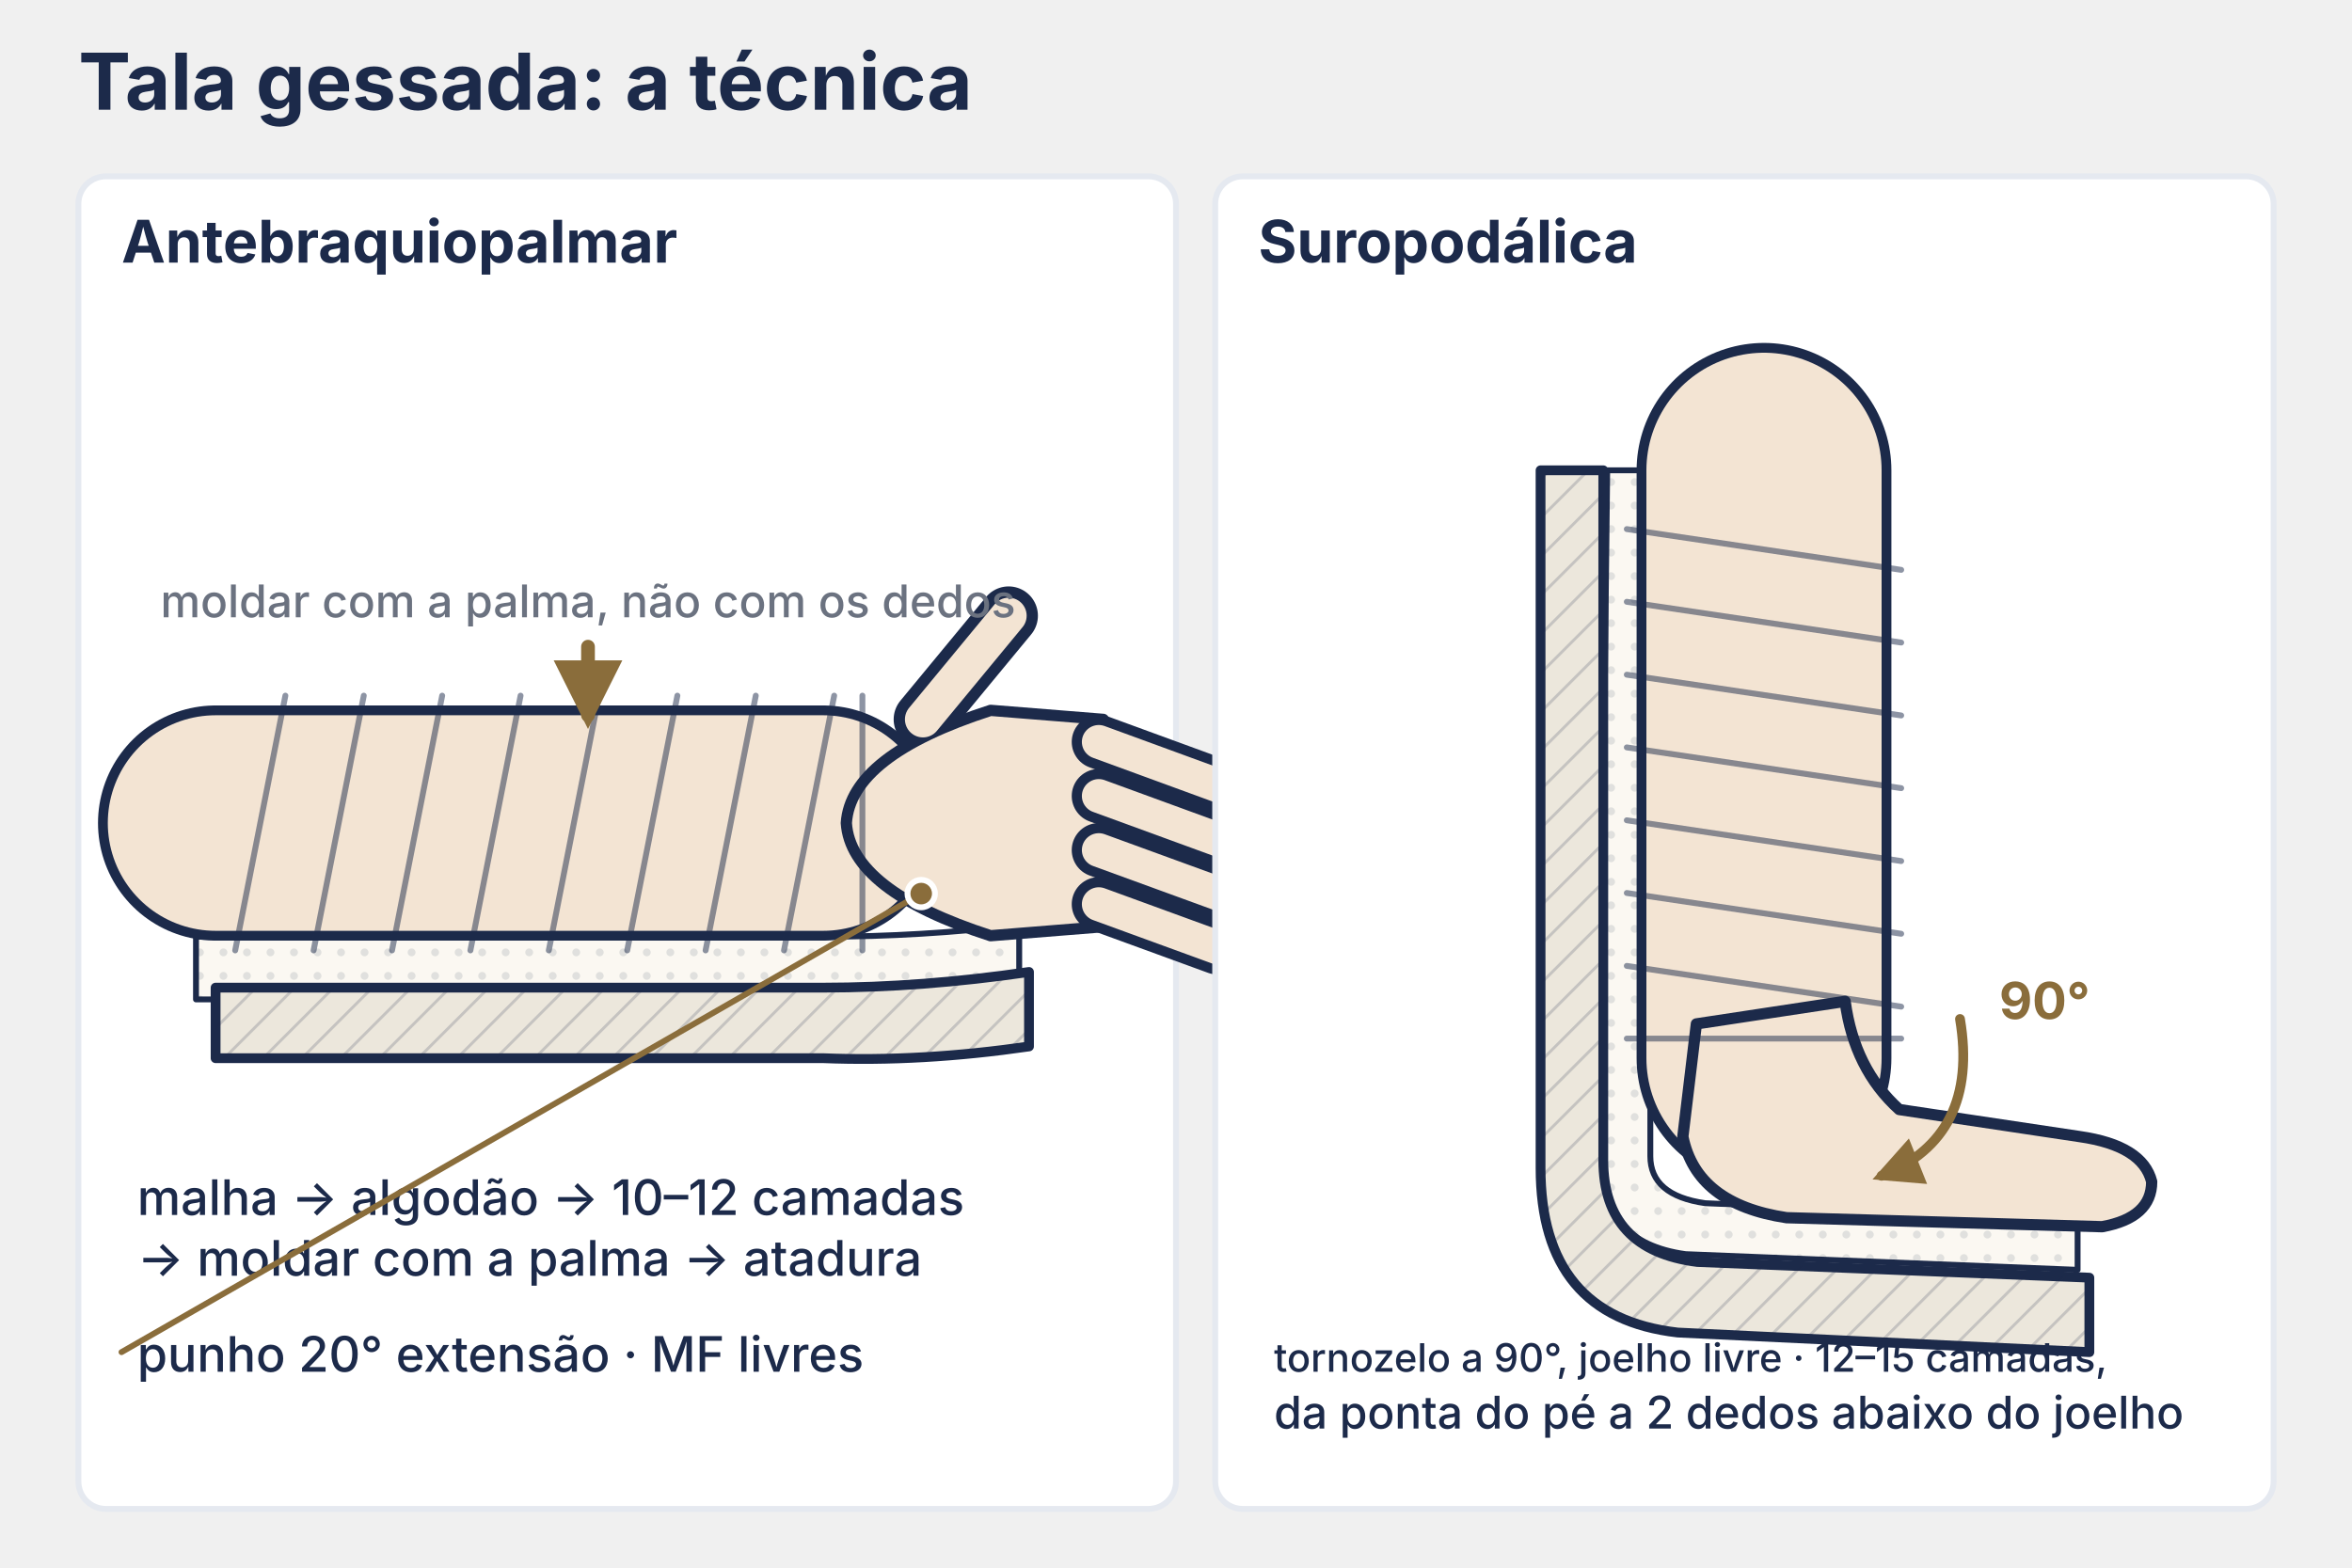
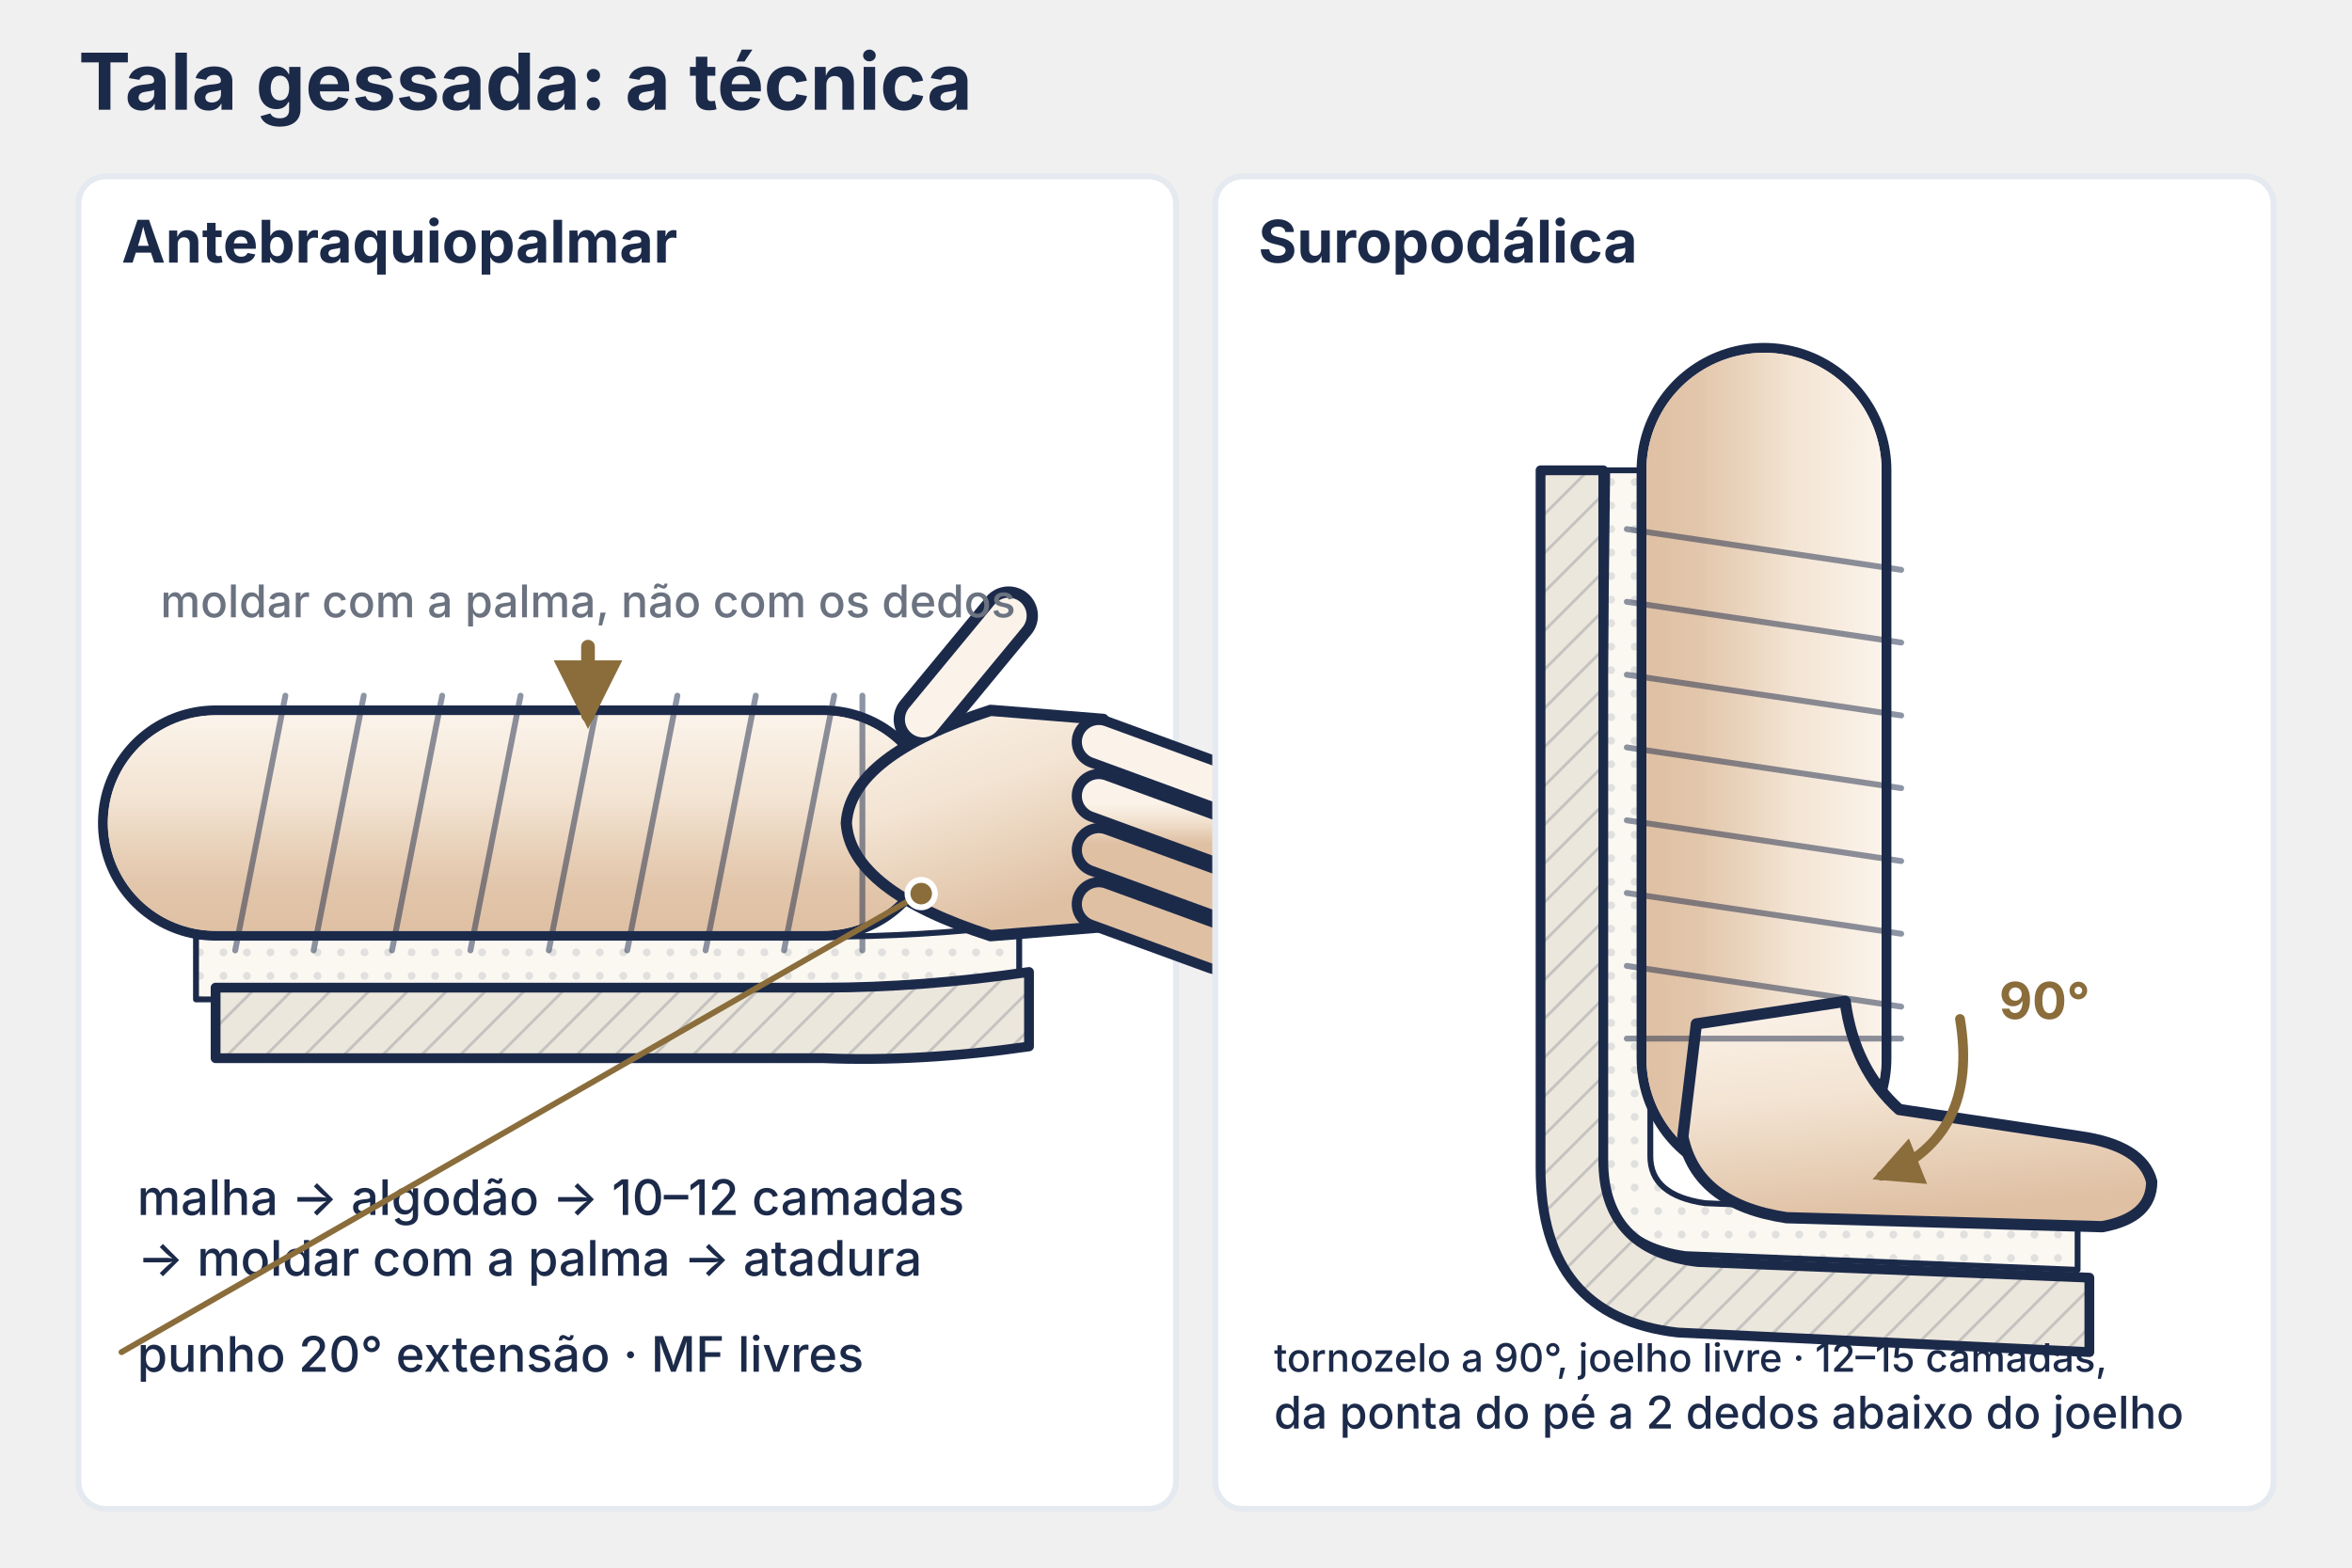
<svg xmlns="http://www.w3.org/2000/svg" viewBox="0 0 1200 800" width="1200" height="800" font-family="Inter, 'Segoe UI', Arial, sans-serif">
  <defs>
    <marker id="ah" viewBox="0 0 10 10" refX="8" refY="5" markerWidth="5" markerHeight="5" orient="auto-start-reverse">
      <path d="M0 0 L10 5 L0 10 z" fill="#8a6d3b" />
    </marker>
    <marker id="ahr" viewBox="0 0 10 10" refX="8" refY="5" markerWidth="5" markerHeight="5" orient="auto-start-reverse">
      <path d="M0 0 L10 5 L0 10 z" fill="#b3261e" />
    </marker>
    <marker id="ahn" viewBox="0 0 10 10" refX="8" refY="5" markerWidth="5" markerHeight="5" orient="auto-start-reverse">
      <path d="M0 0 L10 5 L0 10 z" fill="#1c2a4a" />
    </marker>
    <pattern id="hatch" width="14" height="14" patternUnits="userSpaceOnUse" patternTransform="rotate(45)">
      <line x1="0" y1="0" x2="0" y2="14" stroke="#1c2a4a" stroke-opacity="0.18" stroke-width="3" />
    </pattern>
    <pattern id="cotton" width="12" height="12" patternUnits="userSpaceOnUse">
      <circle cx="6" cy="6" r="2" fill="#1c2a4a" fill-opacity="0.12" />
    </pattern>
    <pattern id="cloth" width="16" height="16" patternUnits="userSpaceOnUse">
      <path d="M0 8 H16 M8 0 V16" stroke="#1c2a4a" stroke-opacity="0.08" stroke-width="2" />
    </pattern>
  </defs>
  <rect x="40" y="90" width="560" height="680" rx="14" fill="#ffffff" stroke="#e5e9f0" stroke-width="3" />
  <text x="62" y="134" font-size="30" text-anchor="start" font-weight="700" fill="#1c2a4a">Antebraquiopalmar</text>
  <path d="M100 478 L420 478 Q470 478 520 472 L520 504 Q470 512 420 510 L100 510 Z" fill="#fbf8f2" stroke="#1c2a4a" stroke-width="3" stroke-linecap="round" stroke-linejoin="round" />
  <path d="M100 478 L420 478 Q470 478 520 472 L520 504 Q470 512 420 510 L100 510 Z" fill="url(#cotton)" stroke="none" stroke-width="5" stroke-linecap="round" stroke-linejoin="round" />
  <path d="M110 504 L420 504 Q470 504 525 496 L525 534 Q470 542 420 540 L110 540 Z" fill="#ece7dc" stroke="#1c2a4a" stroke-width="5" stroke-linecap="round" stroke-linejoin="round" />
  <path d="M110 504 L420 504 Q470 504 525 496 L525 534 Q470 542 420 540 L110 540 Z" fill="url(#hatch)" stroke="none" stroke-width="5" stroke-linecap="round" stroke-linejoin="round" />
  <path d="M110 420 L420 420" fill="none" stroke="#1c2a4a" stroke-width="120" stroke-linecap="round" stroke-linejoin="round" />
  <path d="M110 420 L420 420" fill="none" stroke="#f3e4d3" stroke-width="110" stroke-linecap="round" stroke-linejoin="round" />
+   <defs>
+     <linearGradient id="cg1" gradientUnits="userSpaceOnUse" x1="265" y1="365" x2="265" y2="475">
+       <stop offset="0" stop-color="#fbf3ea" />
+       <stop offset="0.38" stop-color="#f3e4d3" />
+       <stop offset="0.8" stop-color="#dfc0a3" stop-opacity="0.85" />
+       <stop offset="1" stop-color="#dfc0a3" />
+     </linearGradient>
+   </defs>
+   <path d="M110 420 L420 420" fill="none" stroke="url(#cg1)" stroke-width="110" stroke-linecap="round" stroke-linejoin="round" />
  <g transform="translate(510 420) rotate(0) scale(1.15)">
+     <defs>
+       <linearGradient id="hg2f" gradientUnits="userSpaceOnUse" x1="0" y1="-9" x2="0" y2="9">
+         <stop offset="0" stop-color="#fbf3ea" />
+         <stop offset="0.4" stop-color="#f3e4d3" />
+         <stop offset="1" stop-color="#dfc0a3" />
+       </linearGradient>
+       <linearGradient id="hg2p" x1="0" y1="0" x2="0.4" y2="1">
+         <stop offset="0" stop-color="#fbf3ea" />
+         <stop offset="0.45" stop-color="#f3e4d3" />
+         <stop offset="1" stop-color="#dfc0a3" />
+       </linearGradient>
+     </defs>
    <path d="M-34 -46 L4 -92" fill="none" stroke="#1c2a4a" stroke-width="26" stroke-linecap="round" stroke-linejoin="round" />
-     <path d="M-4 -50 L46 -46 Q60 0 46 46 L-4 50 Q-66 30 -68 0 Q-66 -30 -4 -50 Z" fill="#f3e4d3" stroke="#1c2a4a" stroke-width="5" stroke-linecap="round" stroke-linejoin="round" />
+     <path d="M-4 -50 L46 -46 Q60 0 46 46 L-4 50 Q-66 30 -68 0 Q-66 -30 -4 -50 Z" fill="url(#hg2p)" stroke="#1c2a4a" stroke-width="5" stroke-linecap="round" stroke-linejoin="round" />
    <path d="M44 -36 L102.2 -14.7" fill="none" stroke="#1c2a4a" stroke-width="24" stroke-linecap="round" stroke-linejoin="round" />
    <path d="M44 -12 L113.5 13.4" fill="none" stroke="#1c2a4a" stroke-width="24" stroke-linecap="round" stroke-linejoin="round" />
    <path d="M44 12 L109.8 36" fill="none" stroke="#1c2a4a" stroke-width="24" stroke-linecap="round" stroke-linejoin="round" />
    <path d="M44 36 L96.6 55.2" fill="none" stroke="#1c2a4a" stroke-width="24" stroke-linecap="round" stroke-linejoin="round" />
-     <path d="M44 -36 L102.2 -14.7" fill="none" stroke="#f3e4d3" stroke-width="15" stroke-linecap="round" stroke-linejoin="round" />
-     <path d="M44 -12 L113.5 13.4" fill="none" stroke="#f3e4d3" stroke-width="15" stroke-linecap="round" stroke-linejoin="round" />
-     <path d="M44 12 L109.8 36" fill="none" stroke="#f3e4d3" stroke-width="15" stroke-linecap="round" stroke-linejoin="round" />
-     <path d="M44 36 L96.6 55.2" fill="none" stroke="#f3e4d3" stroke-width="15" stroke-linecap="round" stroke-linejoin="round" />
-     <path d="M-34 -46 L4 -92" fill="none" stroke="#f3e4d3" stroke-width="16" stroke-linecap="round" stroke-linejoin="round" />
+     <path d="M44 -36 L102.2 -14.7" fill="none" stroke="url(#hg2f)" stroke-width="15" stroke-linecap="round" stroke-linejoin="round" />
+     <path d="M44 -12 L113.5 13.4" fill="none" stroke="url(#hg2f)" stroke-width="15" stroke-linecap="round" stroke-linejoin="round" />
+     <path d="M44 12 L109.8 36" fill="none" stroke="url(#hg2f)" stroke-width="15" stroke-linecap="round" stroke-linejoin="round" />
+     <path d="M44 36 L96.6 55.2" fill="none" stroke="url(#hg2f)" stroke-width="15" stroke-linecap="round" stroke-linejoin="round" />
+     <path d="M-34 -46 L4 -92" fill="none" stroke="url(#hg2f)" stroke-width="16" stroke-linecap="round" stroke-linejoin="round" />
  </g>
  <path d="M120 485 L145.6 355" fill="none" stroke="#1c2a4a" stroke-width="3" stroke-linecap="round" stroke-linejoin="round" opacity="0.5" />
  <path d="M160 485 L185.6 355" fill="none" stroke="#1c2a4a" stroke-width="3" stroke-linecap="round" stroke-linejoin="round" opacity="0.5" />
  <path d="M200 485 L225.6 355" fill="none" stroke="#1c2a4a" stroke-width="3" stroke-linecap="round" stroke-linejoin="round" opacity="0.5" />
  <path d="M240 485 L265.6 355" fill="none" stroke="#1c2a4a" stroke-width="3" stroke-linecap="round" stroke-linejoin="round" opacity="0.5" />
  <path d="M280 485 L305.6 355" fill="none" stroke="#1c2a4a" stroke-width="3" stroke-linecap="round" stroke-linejoin="round" opacity="0.5" />
  <path d="M320 485 L345.6 355" fill="none" stroke="#1c2a4a" stroke-width="3" stroke-linecap="round" stroke-linejoin="round" opacity="0.5" />
  <path d="M360 485 L385.6 355" fill="none" stroke="#1c2a4a" stroke-width="3" stroke-linecap="round" stroke-linejoin="round" opacity="0.5" />
  <path d="M400 485 L425.6 355" fill="none" stroke="#1c2a4a" stroke-width="3" stroke-linecap="round" stroke-linejoin="round" opacity="0.5" />
  <path d="M440 485 L440 355" fill="none" stroke="#1c2a4a" stroke-width="3" stroke-linecap="round" stroke-linejoin="round" opacity="0.5" />
  <text x="70" y="620" font-size="25" text-anchor="start" font-weight="500" fill="#1c2a4a">malha → algodão → 10–12 camadas</text>
  <text x="70" y="651" font-size="25" text-anchor="start" font-weight="500" fill="#1c2a4a">→ moldar com a palma → atadura</text>
  <path d="M62 690 L470 456" fill="none" stroke="#8a6d3b" stroke-width="3" stroke-linecap="round" stroke-linejoin="round" />
  <circle cx="470" cy="456" r="7" fill="#8a6d3b" stroke="#ffffff" stroke-width="3" />
  <text x="70" y="700" font-size="25" text-anchor="start" font-weight="500" fill="#1c2a4a">punho 20° extensão · MF livres</text>
  <path d="M300 330 L300 365" fill="none" stroke="#8a6d3b" stroke-width="7" stroke-linecap="round" stroke-linejoin="round" marker-end="url(#ah)" />
  <text x="300" y="315" font-size="23" text-anchor="middle" font-weight="500" fill="#6b7280">moldar com a palma, não com os dedos</text>
  <rect x="620" y="90" width="540" height="680" rx="14" fill="#ffffff" stroke="#e5e9f0" stroke-width="3" />
  <text x="642" y="134" font-size="30" text-anchor="start" font-weight="700" fill="#1c2a4a">Suropodálica</text>
  <path d="M820 240 L842 240 L842 590 Q842 610 870 614 L1060 622 L1060 648 L860 640 Q816 634 816 590 Z" fill="#fbf8f2" stroke="#1c2a4a" stroke-width="3" stroke-linecap="round" stroke-linejoin="round" />
  <path d="M820 240 L842 240 L842 590 Q842 610 870 614 L1060 622 L1060 648 L860 640 Q816 634 816 590 Z" fill="url(#cotton)" stroke="none" stroke-width="5" stroke-linecap="round" stroke-linejoin="round" />
  <path d="M786 240 L818 240 L818 592 Q818 638 866 644 L1066 652 L1066 690 L856 680 Q786 672 786 596 Z" fill="#ece7dc" stroke="#1c2a4a" stroke-width="5" stroke-linecap="round" stroke-linejoin="round" />
  <path d="M786 240 L818 240 L818 592 Q818 638 866 644 L1066 652 L1066 690 L856 680 Q786 672 786 596 Z" fill="url(#hatch)" stroke="none" stroke-width="5" stroke-linecap="round" stroke-linejoin="round" />
  <path d="M900 240 L900 540" fill="none" stroke="#1c2a4a" stroke-width="130" stroke-linecap="round" stroke-linejoin="round" />
  <path d="M900 240 L900 540" fill="none" stroke="#f3e4d3" stroke-width="120" stroke-linecap="round" stroke-linejoin="round" />
+   <defs>
+     <linearGradient id="cg3" gradientUnits="userSpaceOnUse" x1="960" y1="390" x2="840" y2="390">
+       <stop offset="0" stop-color="#fbf3ea" />
+       <stop offset="0.38" stop-color="#f3e4d3" />
+       <stop offset="0.8" stop-color="#dfc0a3" stop-opacity="0.85" />
+       <stop offset="1" stop-color="#dfc0a3" />
+     </linearGradient>
+   </defs>
+   <path d="M900 240 L900 540" fill="none" stroke="url(#cg3)" stroke-width="120" stroke-linecap="round" stroke-linejoin="round" />
  <g transform="translate(900 580) rotate(0) scale(1.15)">
-     <path d="M-30 -50 L-36 0 Q-30 30 10 36 L150 40 Q172 36 172 20 Q168 4 140 0 L60 -12 Q40 -30 36 -60 Z" fill="#f3e4d3" stroke="#1c2a4a" stroke-width="5" stroke-linecap="round" stroke-linejoin="round" />
+     <defs>
+       <linearGradient id="fg4" x1="0" y1="0" x2="0.2" y2="1">
+         <stop offset="0" stop-color="#fbf3ea" />
+         <stop offset="0.45" stop-color="#f3e4d3" />
+         <stop offset="1" stop-color="#dfc0a3" />
+       </linearGradient>
+     </defs>
+     <path d="M-30 -50 L-36 0 Q-30 30 10 36 L150 40 Q172 36 172 20 Q168 4 140 0 L60 -12 Q40 -30 36 -60 Z" fill="url(#fg4)" stroke="#1c2a4a" stroke-width="5" stroke-linecap="round" stroke-linejoin="round" />
  </g>
  <path d="M830 270 L970 290.8" fill="none" stroke="#1c2a4a" stroke-width="3" stroke-linecap="round" stroke-linejoin="round" opacity="0.5" />
  <path d="M830 307.1 L970 327.9" fill="none" stroke="#1c2a4a" stroke-width="3" stroke-linecap="round" stroke-linejoin="round" opacity="0.5" />
  <path d="M830 344.3 L970 365.1" fill="none" stroke="#1c2a4a" stroke-width="3" stroke-linecap="round" stroke-linejoin="round" opacity="0.5" />
  <path d="M830 381.4 L970 402.2" fill="none" stroke="#1c2a4a" stroke-width="3" stroke-linecap="round" stroke-linejoin="round" opacity="0.5" />
  <path d="M830 418.6 L970 439.4" fill="none" stroke="#1c2a4a" stroke-width="3" stroke-linecap="round" stroke-linejoin="round" opacity="0.5" />
  <path d="M830 455.7 L970 476.5" fill="none" stroke="#1c2a4a" stroke-width="3" stroke-linecap="round" stroke-linejoin="round" opacity="0.5" />
  <path d="M830 492.9 L970 513.7" fill="none" stroke="#1c2a4a" stroke-width="3" stroke-linecap="round" stroke-linejoin="round" opacity="0.5" />
  <path d="M830 530 L970 530" fill="none" stroke="#1c2a4a" stroke-width="3" stroke-linecap="round" stroke-linejoin="round" opacity="0.5" />
  <text x="650" y="700" font-size="20" text-anchor="start" font-weight="500" fill="#1c2a4a">tornozelo a 90°, joelho livre · 12–15 camadas,</text>
  <text x="650" y="729" font-size="23" text-anchor="start" font-weight="500" fill="#1c2a4a">da ponta do pé a 2 dedos abaixo do joelho</text>
  <path d="M1000 520 Q1010 580 960 600" fill="none" stroke="#8a6d3b" stroke-width="5" stroke-linecap="round" stroke-linejoin="round" marker-end="url(#ah)" />
  <text x="1020" y="520" font-size="26" text-anchor="start" font-weight="700" fill="#8a6d3b">90°</text>
  <text x="40" y="56" font-size="40" text-anchor="start" font-weight="700" fill="#1c2a4a" data-top="1">Tala gessada: a técnica</text>
</svg>
